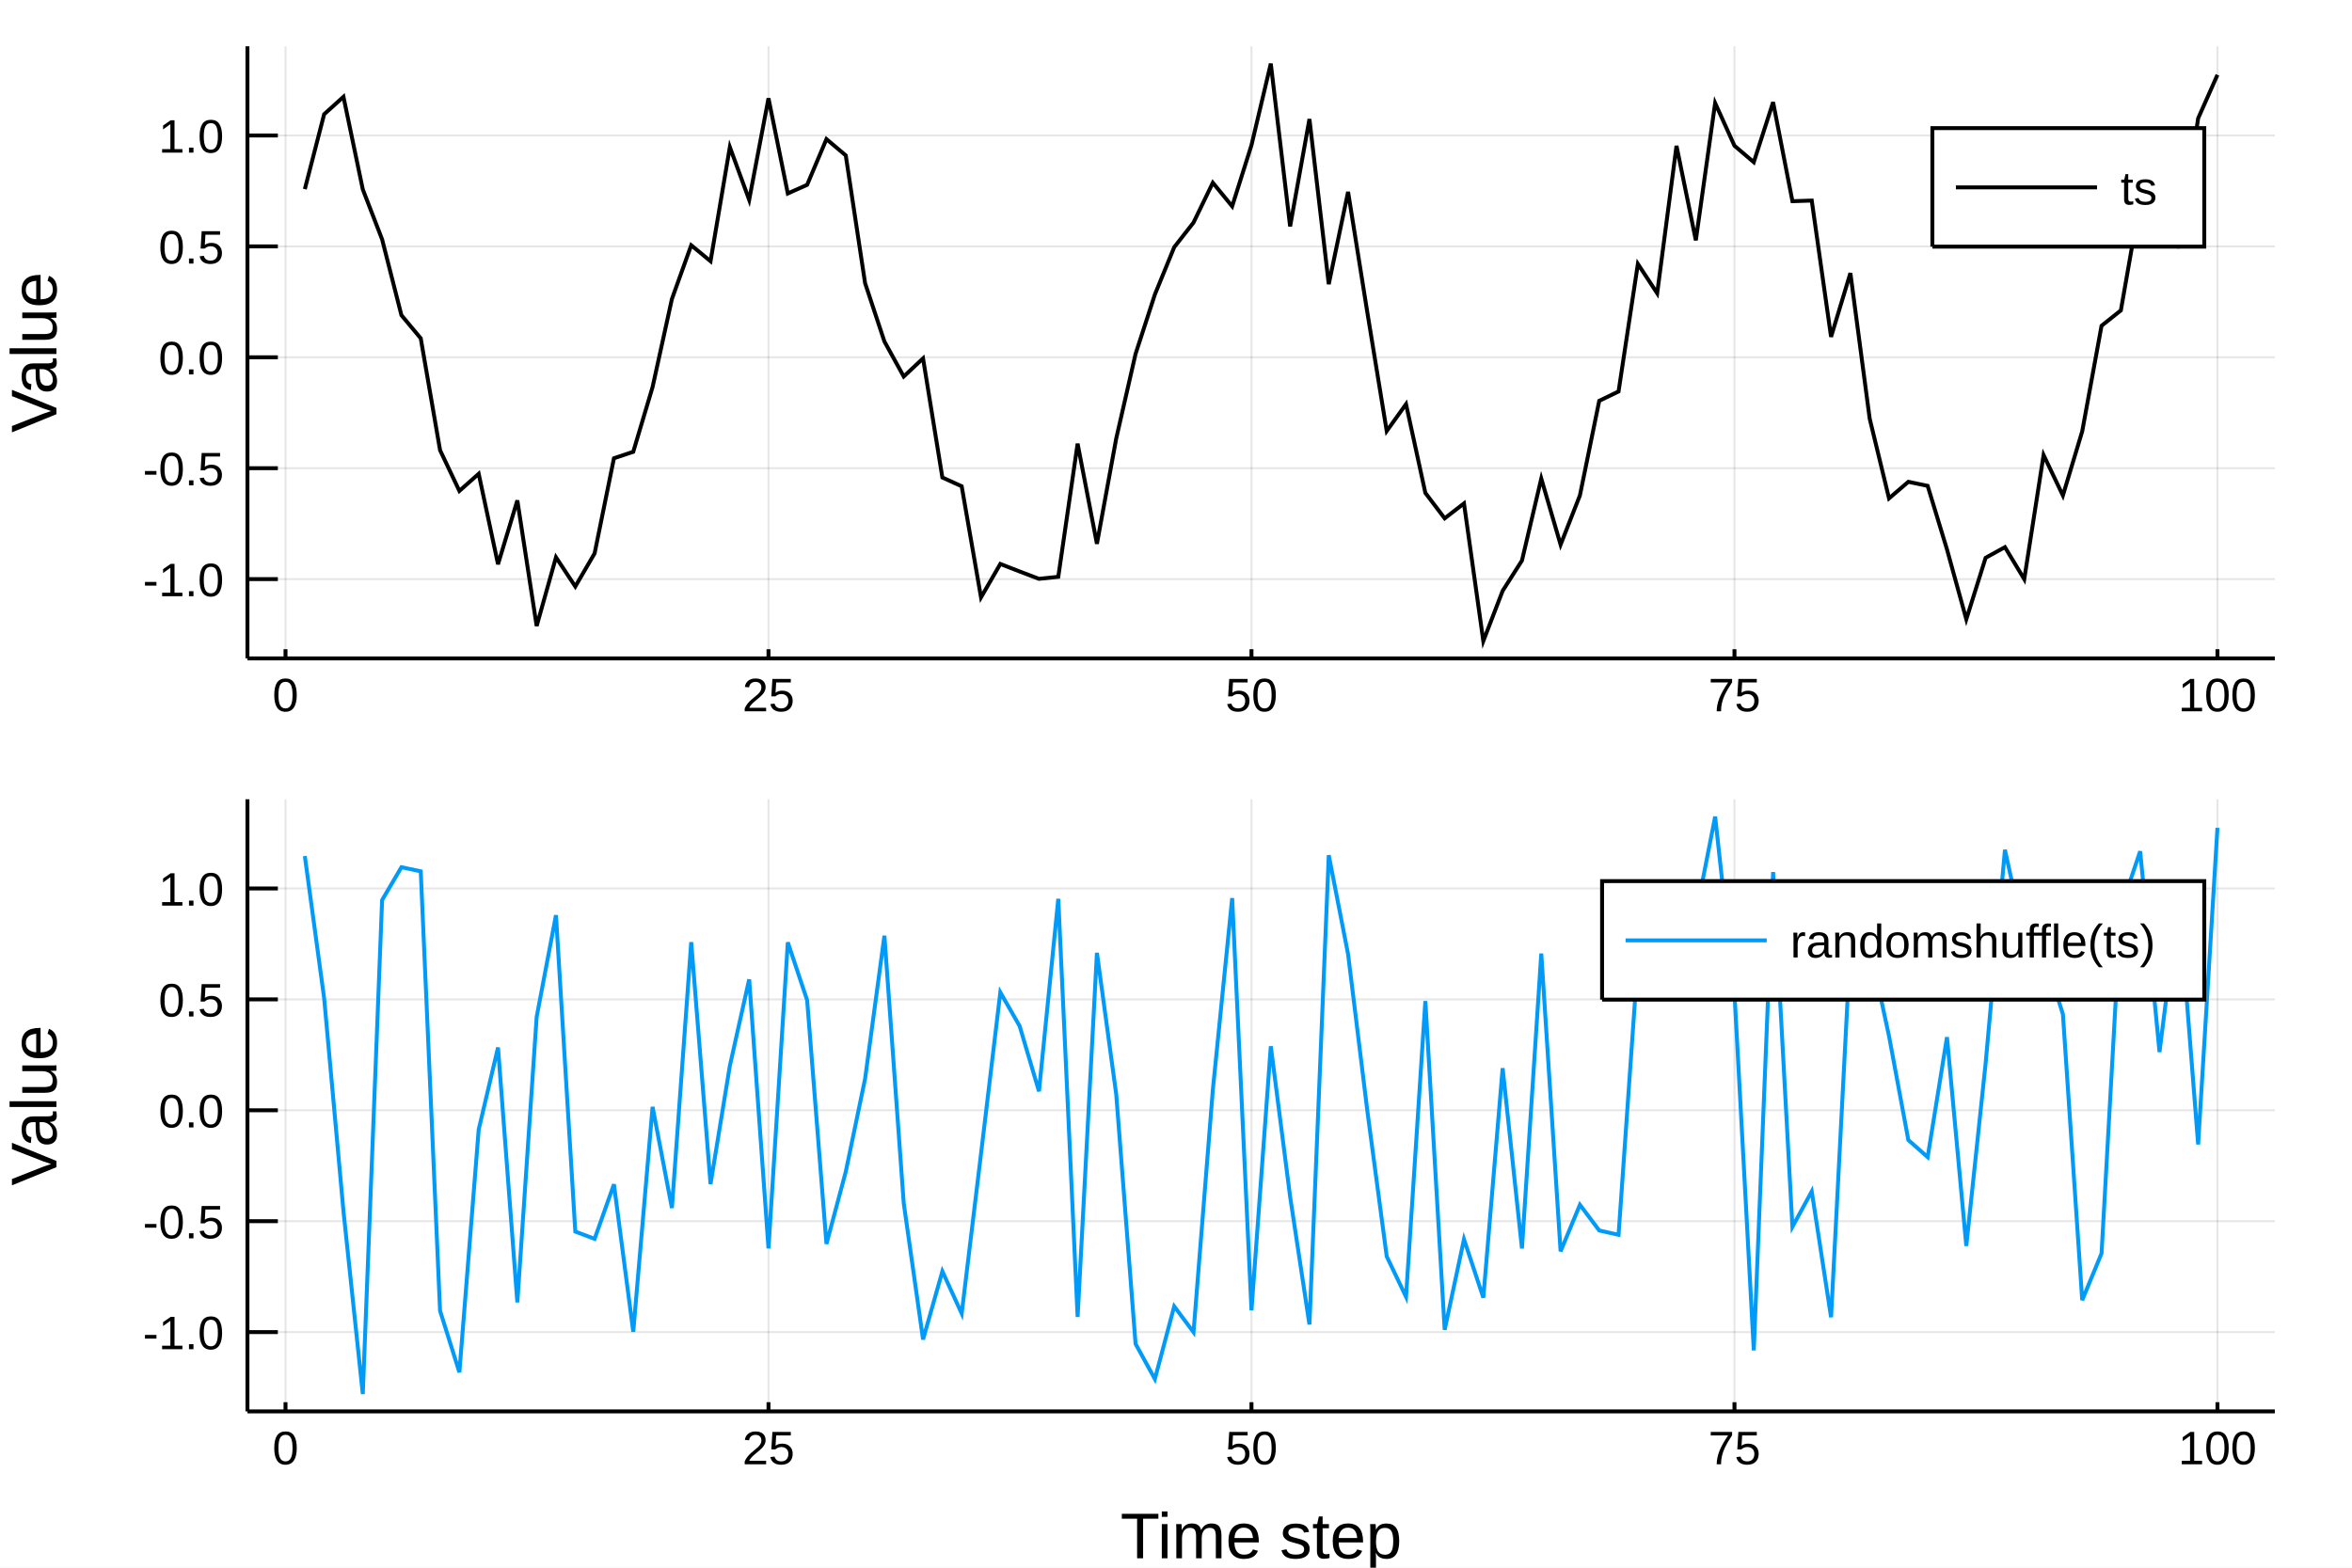
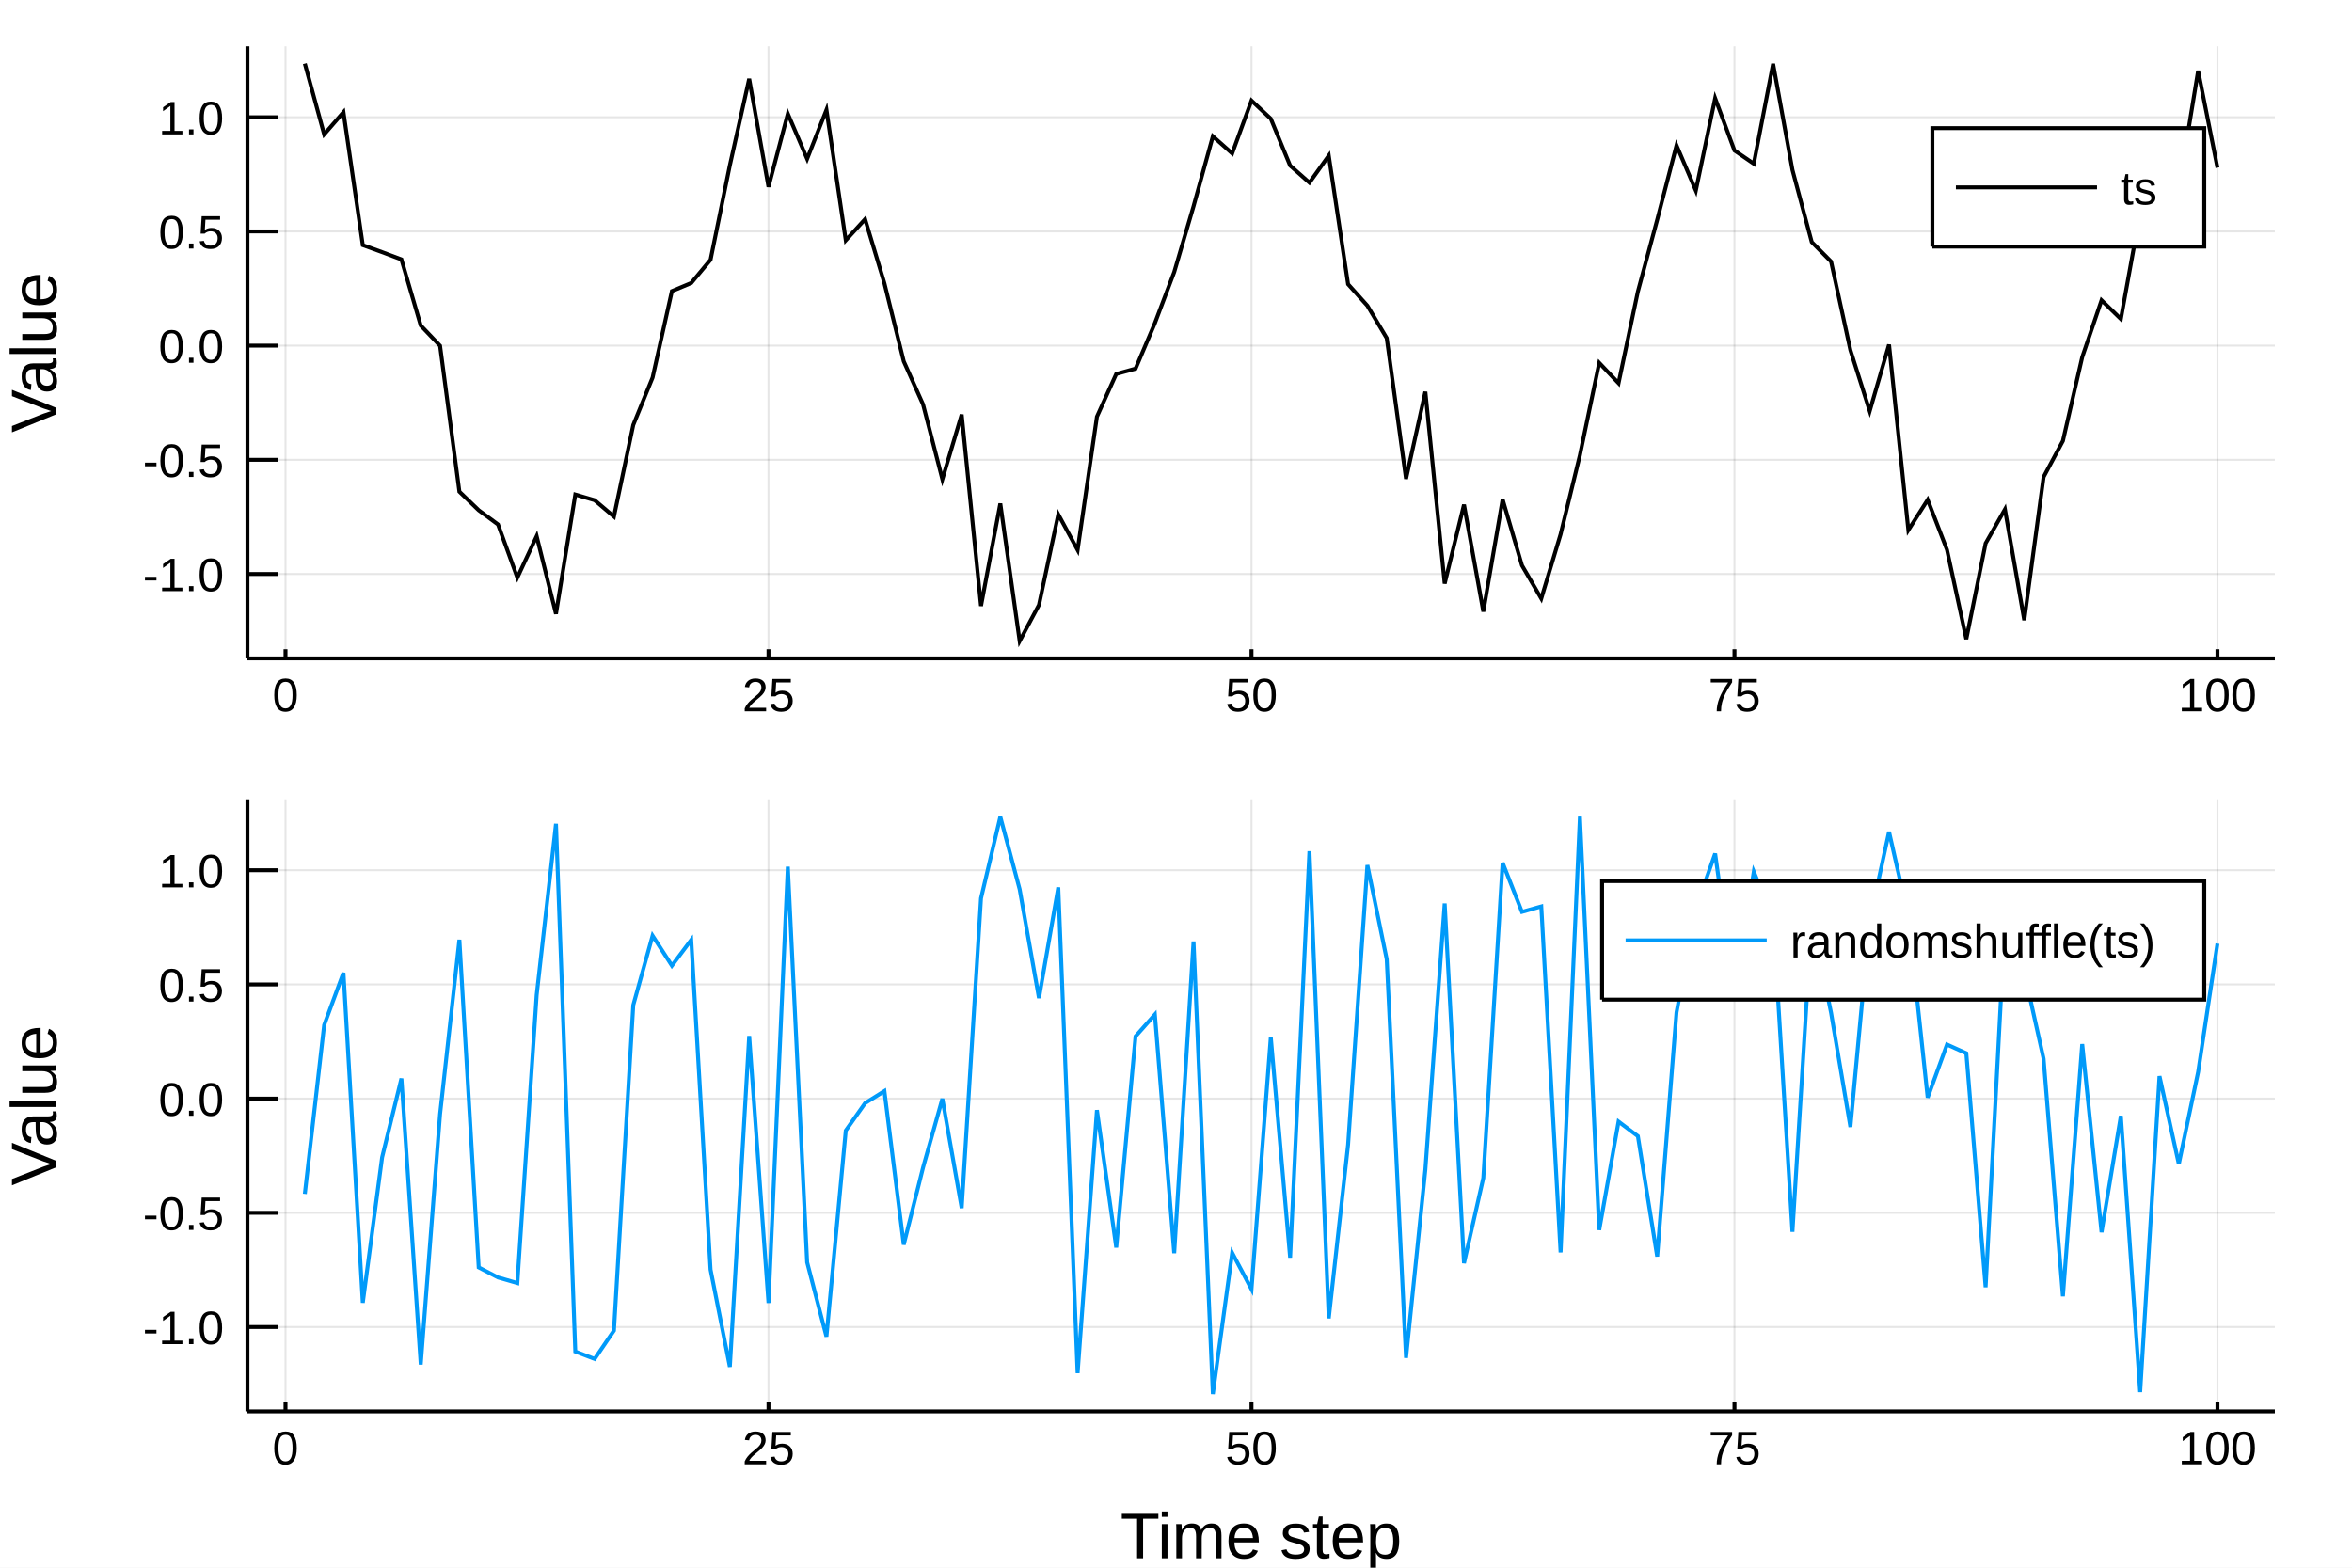
<svg xmlns="http://www.w3.org/2000/svg" width="600" height="400" viewBox="0 0 2400 1600">
  <defs>
-     <clipPath id="clip6700">
+     <clipPath id="clip6200">
      <rect x="0" y="0" width="2400" height="1600" />
    </clipPath>
  </defs>
-   <path clip-path="url(#clip6700)" d=" M0 1600 L2400 1600 L2400 0 L0 0  Z   " fill="#ffffff" fill-rule="evenodd" fill-opacity="1" />
+   <path clip-path="url(#clip6200)" d=" M0 1600 L2400 1600 L2400 0 L0 0  Z   " fill="#ffffff" fill-rule="evenodd" fill-opacity="1" />
  <defs>
-     <clipPath id="clip6701">
+     <clipPath id="clip6201">
      <rect x="480" y="0" width="1681" height="1600" />
    </clipPath>
  </defs>
-   <path clip-path="url(#clip6700)" d=" M252.496 671.979 L2321.26 671.979 L2321.26 47.244 L252.496 47.244  Z   " fill="#ffffff" fill-rule="evenodd" fill-opacity="1" />
+   <path clip-path="url(#clip6200)" d=" M252.496 671.979 L2321.26 671.979 L2321.26 47.244 L252.496 47.244  Z   " fill="#ffffff" fill-rule="evenodd" fill-opacity="1" />
  <defs>
-     <clipPath id="clip6702">
+     <clipPath id="clip6202">
      <rect x="252" y="47" width="2070" height="626" />
    </clipPath>
  </defs>
-   <polyline clip-path="url(#clip6702)" style="stroke:#000000; stroke-width:2; stroke-opacity:0.1; fill:none" points="   291.332,671.979 291.332,47.244    " />
-   <polyline clip-path="url(#clip6702)" style="stroke:#000000; stroke-width:2; stroke-opacity:0.1; fill:none" points="   784.177,671.979 784.177,47.244    " />
-   <polyline clip-path="url(#clip6702)" style="stroke:#000000; stroke-width:2; stroke-opacity:0.1; fill:none" points="   1277.02,671.979 1277.02,47.244    " />
-   <polyline clip-path="url(#clip6702)" style="stroke:#000000; stroke-width:2; stroke-opacity:0.1; fill:none" points="   1769.87,671.979 1769.87,47.244    " />
-   <polyline clip-path="url(#clip6702)" style="stroke:#000000; stroke-width:2; stroke-opacity:0.1; fill:none" points="   2262.71,671.979 2262.71,47.244    " />
-   <polyline clip-path="url(#clip6702)" style="stroke:#000000; stroke-width:2; stroke-opacity:0.1; fill:none" points="   252.496,591.042 2321.26,591.042    " />
-   <polyline clip-path="url(#clip6702)" style="stroke:#000000; stroke-width:2; stroke-opacity:0.1; fill:none" points="   252.496,477.85 2321.26,477.85    " />
-   <polyline clip-path="url(#clip6702)" style="stroke:#000000; stroke-width:2; stroke-opacity:0.1; fill:none" points="   252.496,364.659 2321.26,364.659    " />
-   <polyline clip-path="url(#clip6702)" style="stroke:#000000; stroke-width:2; stroke-opacity:0.1; fill:none" points="   252.496,251.467 2321.26,251.467    " />
-   <polyline clip-path="url(#clip6702)" style="stroke:#000000; stroke-width:2; stroke-opacity:0.1; fill:none" points="   252.496,138.276 2321.26,138.276    " />
-   <polyline clip-path="url(#clip6700)" style="stroke:#000000; stroke-width:4; stroke-opacity:1; fill:none" points="   252.496,671.979 2321.26,671.979    " />
-   <polyline clip-path="url(#clip6700)" style="stroke:#000000; stroke-width:4; stroke-opacity:1; fill:none" points="   252.496,671.979 252.496,47.244    " />
-   <polyline clip-path="url(#clip6700)" style="stroke:#000000; stroke-width:4; stroke-opacity:1; fill:none" points="   291.332,671.979 291.332,662.608    " />
-   <polyline clip-path="url(#clip6700)" style="stroke:#000000; stroke-width:4; stroke-opacity:1; fill:none" points="   784.177,671.979 784.177,662.608    " />
-   <polyline clip-path="url(#clip6700)" style="stroke:#000000; stroke-width:4; stroke-opacity:1; fill:none" points="   1277.02,671.979 1277.02,662.608    " />
-   <polyline clip-path="url(#clip6700)" style="stroke:#000000; stroke-width:4; stroke-opacity:1; fill:none" points="   1769.87,671.979 1769.87,662.608    " />
-   <polyline clip-path="url(#clip6700)" style="stroke:#000000; stroke-width:4; stroke-opacity:1; fill:none" points="   2262.71,671.979 2262.71,662.608    " />
-   <polyline clip-path="url(#clip6700)" style="stroke:#000000; stroke-width:4; stroke-opacity:1; fill:none" points="   252.496,591.042 283.528,591.042    " />
-   <polyline clip-path="url(#clip6700)" style="stroke:#000000; stroke-width:4; stroke-opacity:1; fill:none" points="   252.496,477.85 283.528,477.85    " />
-   <polyline clip-path="url(#clip6700)" style="stroke:#000000; stroke-width:4; stroke-opacity:1; fill:none" points="   252.496,364.659 283.528,364.659    " />
-   <polyline clip-path="url(#clip6700)" style="stroke:#000000; stroke-width:4; stroke-opacity:1; fill:none" points="   252.496,251.467 283.528,251.467    " />
-   <polyline clip-path="url(#clip6700)" style="stroke:#000000; stroke-width:4; stroke-opacity:1; fill:none" points="   252.496,138.276 283.528,138.276    " />
-   <g clip-path="url(#clip6700)">
+   <polyline clip-path="url(#clip6202)" style="stroke:#000000; stroke-width:2; stroke-opacity:0.1; fill:none" points="   291.332,671.979 291.332,47.244    " />
+   <polyline clip-path="url(#clip6202)" style="stroke:#000000; stroke-width:2; stroke-opacity:0.1; fill:none" points="   784.177,671.979 784.177,47.244    " />
+   <polyline clip-path="url(#clip6202)" style="stroke:#000000; stroke-width:2; stroke-opacity:0.1; fill:none" points="   1277.02,671.979 1277.02,47.244    " />
+   <polyline clip-path="url(#clip6202)" style="stroke:#000000; stroke-width:2; stroke-opacity:0.1; fill:none" points="   1769.87,671.979 1769.87,47.244    " />
+   <polyline clip-path="url(#clip6202)" style="stroke:#000000; stroke-width:2; stroke-opacity:0.1; fill:none" points="   2262.71,671.979 2262.71,47.244    " />
+   <polyline clip-path="url(#clip6202)" style="stroke:#000000; stroke-width:2; stroke-opacity:0.1; fill:none" points="   252.496,585.849 2321.26,585.849    " />
+   <polyline clip-path="url(#clip6202)" style="stroke:#000000; stroke-width:2; stroke-opacity:0.1; fill:none" points="   252.496,469.302 2321.26,469.302    " />
+   <polyline clip-path="url(#clip6202)" style="stroke:#000000; stroke-width:2; stroke-opacity:0.1; fill:none" points="   252.496,352.755 2321.26,352.755    " />
+   <polyline clip-path="url(#clip6202)" style="stroke:#000000; stroke-width:2; stroke-opacity:0.1; fill:none" points="   252.496,236.208 2321.26,236.208    " />
+   <polyline clip-path="url(#clip6202)" style="stroke:#000000; stroke-width:2; stroke-opacity:0.1; fill:none" points="   252.496,119.661 2321.26,119.661    " />
+   <polyline clip-path="url(#clip6200)" style="stroke:#000000; stroke-width:4; stroke-opacity:1; fill:none" points="   252.496,671.979 2321.26,671.979    " />
+   <polyline clip-path="url(#clip6200)" style="stroke:#000000; stroke-width:4; stroke-opacity:1; fill:none" points="   252.496,671.979 252.496,47.244    " />
+   <polyline clip-path="url(#clip6200)" style="stroke:#000000; stroke-width:4; stroke-opacity:1; fill:none" points="   291.332,671.979 291.332,662.608    " />
+   <polyline clip-path="url(#clip6200)" style="stroke:#000000; stroke-width:4; stroke-opacity:1; fill:none" points="   784.177,671.979 784.177,662.608    " />
+   <polyline clip-path="url(#clip6200)" style="stroke:#000000; stroke-width:4; stroke-opacity:1; fill:none" points="   1277.02,671.979 1277.02,662.608    " />
+   <polyline clip-path="url(#clip6200)" style="stroke:#000000; stroke-width:4; stroke-opacity:1; fill:none" points="   1769.87,671.979 1769.87,662.608    " />
+   <polyline clip-path="url(#clip6200)" style="stroke:#000000; stroke-width:4; stroke-opacity:1; fill:none" points="   2262.71,671.979 2262.71,662.608    " />
+   <polyline clip-path="url(#clip6200)" style="stroke:#000000; stroke-width:4; stroke-opacity:1; fill:none" points="   252.496,585.849 283.528,585.849    " />
+   <polyline clip-path="url(#clip6200)" style="stroke:#000000; stroke-width:4; stroke-opacity:1; fill:none" points="   252.496,469.302 283.528,469.302    " />
+   <polyline clip-path="url(#clip6200)" style="stroke:#000000; stroke-width:4; stroke-opacity:1; fill:none" points="   252.496,352.755 283.528,352.755    " />
+   <polyline clip-path="url(#clip6200)" style="stroke:#000000; stroke-width:4; stroke-opacity:1; fill:none" points="   252.496,236.208 283.528,236.208    " />
+   <polyline clip-path="url(#clip6200)" style="stroke:#000000; stroke-width:4; stroke-opacity:1; fill:none" points="   252.496,119.661 283.528,119.661    " />
+   <g clip-path="url(#clip6200)">
    <text style="fill:#000000; fill-opacity:1; font-family:Arial,Helvetica Neue,Helvetica,sans-serif; font-size:48px; text-anchor:middle;" transform="rotate(0, 291.332, 725.979)" x="291.332" y="725.979">0</text>
  </g>
-   <g clip-path="url(#clip6700)">
+   <g clip-path="url(#clip6200)">
    <text style="fill:#000000; fill-opacity:1; font-family:Arial,Helvetica Neue,Helvetica,sans-serif; font-size:48px; text-anchor:middle;" transform="rotate(0, 784.177, 725.979)" x="784.177" y="725.979">25</text>
  </g>
-   <g clip-path="url(#clip6700)">
+   <g clip-path="url(#clip6200)">
    <text style="fill:#000000; fill-opacity:1; font-family:Arial,Helvetica Neue,Helvetica,sans-serif; font-size:48px; text-anchor:middle;" transform="rotate(0, 1277.02, 725.979)" x="1277.02" y="725.979">50</text>
  </g>
-   <g clip-path="url(#clip6700)">
+   <g clip-path="url(#clip6200)">
    <text style="fill:#000000; fill-opacity:1; font-family:Arial,Helvetica Neue,Helvetica,sans-serif; font-size:48px; text-anchor:middle;" transform="rotate(0, 1769.87, 725.979)" x="1769.87" y="725.979">75</text>
  </g>
-   <g clip-path="url(#clip6700)">
+   <g clip-path="url(#clip6200)">
    <text style="fill:#000000; fill-opacity:1; font-family:Arial,Helvetica Neue,Helvetica,sans-serif; font-size:48px; text-anchor:middle;" transform="rotate(0, 2262.71, 725.979)" x="2262.71" y="725.979">100</text>
  </g>
-   <g clip-path="url(#clip6700)">
-     <text style="fill:#000000; fill-opacity:1; font-family:Arial,Helvetica Neue,Helvetica,sans-serif; font-size:48px; text-anchor:end;" transform="rotate(0, 228.496, 608.542)" x="228.496" y="608.542">-1.0</text>
+   <g clip-path="url(#clip6200)">
+     <text style="fill:#000000; fill-opacity:1; font-family:Arial,Helvetica Neue,Helvetica,sans-serif; font-size:48px; text-anchor:end;" transform="rotate(0, 228.496, 603.349)" x="228.496" y="603.349">-1.0</text>
  </g>
-   <g clip-path="url(#clip6700)">
-     <text style="fill:#000000; fill-opacity:1; font-family:Arial,Helvetica Neue,Helvetica,sans-serif; font-size:48px; text-anchor:end;" transform="rotate(0, 228.496, 495.35)" x="228.496" y="495.35">-0.5</text>
+   <g clip-path="url(#clip6200)">
+     <text style="fill:#000000; fill-opacity:1; font-family:Arial,Helvetica Neue,Helvetica,sans-serif; font-size:48px; text-anchor:end;" transform="rotate(0, 228.496, 486.802)" x="228.496" y="486.802">-0.5</text>
  </g>
-   <g clip-path="url(#clip6700)">
-     <text style="fill:#000000; fill-opacity:1; font-family:Arial,Helvetica Neue,Helvetica,sans-serif; font-size:48px; text-anchor:end;" transform="rotate(0, 228.496, 382.159)" x="228.496" y="382.159">0.0</text>
+   <g clip-path="url(#clip6200)">
+     <text style="fill:#000000; fill-opacity:1; font-family:Arial,Helvetica Neue,Helvetica,sans-serif; font-size:48px; text-anchor:end;" transform="rotate(0, 228.496, 370.255)" x="228.496" y="370.255">0.0</text>
  </g>
-   <g clip-path="url(#clip6700)">
-     <text style="fill:#000000; fill-opacity:1; font-family:Arial,Helvetica Neue,Helvetica,sans-serif; font-size:48px; text-anchor:end;" transform="rotate(0, 228.496, 268.967)" x="228.496" y="268.967">0.5</text>
+   <g clip-path="url(#clip6200)">
+     <text style="fill:#000000; fill-opacity:1; font-family:Arial,Helvetica Neue,Helvetica,sans-serif; font-size:48px; text-anchor:end;" transform="rotate(0, 228.496, 253.708)" x="228.496" y="253.708">0.5</text>
  </g>
-   <g clip-path="url(#clip6700)">
-     <text style="fill:#000000; fill-opacity:1; font-family:Arial,Helvetica Neue,Helvetica,sans-serif; font-size:48px; text-anchor:end;" transform="rotate(0, 228.496, 155.776)" x="228.496" y="155.776">1.0</text>
+   <g clip-path="url(#clip6200)">
+     <text style="fill:#000000; fill-opacity:1; font-family:Arial,Helvetica Neue,Helvetica,sans-serif; font-size:48px; text-anchor:end;" transform="rotate(0, 228.496, 137.161)" x="228.496" y="137.161">1.0</text>
  </g>
-   <g clip-path="url(#clip6700)">
+   <g clip-path="url(#clip6200)">
    <text style="fill:#000000; fill-opacity:1; font-family:Arial,Helvetica Neue,Helvetica,sans-serif; font-size:66px; text-anchor:middle;" transform="rotate(-90, 57.6, 359.611)" x="57.6" y="359.611">Value</text>
  </g>
-   <polyline clip-path="url(#clip6702)" style="stroke:#000000; stroke-width:4; stroke-opacity:1; fill:none" points="   311.046,193.044 330.76,116.57 350.474,98.808 370.187,193.257 389.901,244.285 409.615,321.715 429.329,345.301 449.043,459.481 468.756,501.042 488.47,483.583    508.184,575.867 527.898,510.725 547.611,638.926 567.325,568.768 587.039,598.587 606.753,564.767 626.467,467.71 646.18,461.107 665.894,395.048 685.608,305.195    705.322,250.312 725.035,266.574 744.749,150.111 764.463,203.967 784.177,100.332 803.891,197.444 823.604,188.652 843.318,141.987 863.032,158.626 882.746,289.008    902.459,348.523 922.173,384.269 941.887,365.781 961.601,487.338 981.315,496.294 1001.03,609.689 1020.74,575.566 1040.46,583.272 1060.17,590.762 1079.88,588.695    1099.6,452.802 1119.31,555.032 1139.02,447.461 1158.74,361.2 1178.45,300.552 1198.17,252.311 1217.88,227.134 1237.59,186.499 1257.31,210.547 1277.02,148.119    1296.73,64.925 1316.45,231.073 1336.16,121.499 1355.88,290.043 1375.59,195.812 1395.3,319.232 1415.02,439.942 1434.73,412.466 1454.45,503.088 1474.16,529.025    1493.87,513.808 1513.59,654.297 1533.3,603.042 1553.01,572.103 1572.73,488.456 1592.44,555.927 1612.16,505.621 1631.87,409.089 1651.58,399.547 1671.3,269.362    1691.01,299.317 1710.72,148.855 1730.44,245.274 1750.15,105.2 1769.87,148.749 1789.58,165.527 1809.29,104.288 1829.01,205.351 1848.72,204.7 1868.43,343.792    1888.15,278.716 1907.86,427.343 1927.58,508.646 1947.29,491.751 1967,495.869 1986.72,560.724 2006.43,632.077 2026.14,569.3 2045.86,558.443 2065.57,591.122    2085.29,464.418 2105,505.704 2124.71,440.237 2144.43,332.489 2164.14,316.81 2183.85,204.289 2203.57,165.409 2223.28,253.192 2243,120.773 2262.71,76.382       " />
-   <path clip-path="url(#clip6700)" d=" M1971.81 251.724 L2249.26 251.724 L2249.26 130.764 L1971.81 130.764  Z   " fill="#ffffff" fill-rule="evenodd" fill-opacity="1" />
-   <polyline clip-path="url(#clip6700)" style="stroke:#000000; stroke-width:4; stroke-opacity:1; fill:none" points="   1971.81,251.724 2249.26,251.724 2249.26,130.764 1971.81,130.764 1971.81,251.724    " />
-   <polyline clip-path="url(#clip6700)" style="stroke:#000000; stroke-width:4; stroke-opacity:1; fill:none" points="   1995.81,191.244 2139.81,191.244    " />
-   <g clip-path="url(#clip6700)">
+   <polyline clip-path="url(#clip6202)" style="stroke:#000000; stroke-width:4; stroke-opacity:1; fill:none" points="   311.046,64.925 330.76,137.152 350.474,114.461 370.187,250.18 389.901,257.345 409.615,264.762 429.329,332.211 449.043,352.888 468.756,501.791 488.47,520.735    508.184,535.293 527.898,589.5 547.611,547.258 567.325,626.53 587.039,504.732 606.753,510.515 626.467,527.228 646.18,433.742 665.894,385.361 685.608,297.105    705.322,288.851 725.035,265.165 744.749,168.703 764.463,80.443 784.177,190.754 803.891,116.058 823.604,162.168 843.318,112.091 863.032,245.272 882.746,223.696    902.459,289.158 922.173,368.761 941.887,412.743 961.601,489.144 981.315,423.082 1001.03,618.453 1020.74,513.897 1040.46,654.297 1060.17,617.385 1079.88,525.015    1099.6,561.349 1119.31,425.273 1139.02,381.692 1158.74,376.225 1178.45,329.826 1198.17,277.703 1217.88,210.563 1237.59,139.111 1257.31,156.594 1277.02,102.646    1296.73,121.153 1316.45,169.014 1336.16,186.447 1355.88,158.84 1375.59,290.047 1395.3,312.017 1415.02,345.069 1434.73,488.725 1454.45,399.834 1474.16,595.645    1493.87,515.063 1513.59,624.21 1533.3,509.711 1553.01,577.041 1572.73,610.91 1592.44,545.291 1612.16,464.516 1631.87,370.325 1651.58,391.067 1671.3,297.541    1691.01,224.312 1710.72,148.351 1730.44,194.54 1750.15,100.248 1769.87,153.589 1789.58,167.091 1809.29,65.115 1829.01,173.428 1848.72,247.079 1868.43,266.937    1888.15,357.394 1907.86,419.523 1927.58,351.726 1947.29,541.009 1967,510.147 1986.72,561.154 2006.43,652.287 2026.14,554.551 2045.86,519.838 2065.57,632.972    2085.29,486.873 2105,449.998 2124.71,364.492 2144.43,306.465 2164.14,325.575 2183.85,217.067 2203.57,190.594 2223.28,192.355 2243,72.239 2262.71,171.151       " />
+   <path clip-path="url(#clip6200)" d=" M1971.81 251.724 L2249.26 251.724 L2249.26 130.764 L1971.81 130.764  Z   " fill="#ffffff" fill-rule="evenodd" fill-opacity="1" />
+   <polyline clip-path="url(#clip6200)" style="stroke:#000000; stroke-width:4; stroke-opacity:1; fill:none" points="   1971.81,251.724 2249.26,251.724 2249.26,130.764 1971.81,130.764 1971.81,251.724    " />
+   <polyline clip-path="url(#clip6200)" style="stroke:#000000; stroke-width:4; stroke-opacity:1; fill:none" points="   1995.81,191.244 2139.81,191.244    " />
+   <g clip-path="url(#clip6200)">
    <text style="fill:#000000; fill-opacity:1; font-family:Arial,Helvetica Neue,Helvetica,sans-serif; font-size:48px; text-anchor:start;" transform="rotate(0, 2163.81, 208.744)" x="2163.81" y="208.744">ts</text>
  </g>
-   <path clip-path="url(#clip6700)" d=" M252.496 1440.48 L2321.26 1440.48 L2321.26 815.748 L252.496 815.748  Z   " fill="#ffffff" fill-rule="evenodd" fill-opacity="1" />
+   <path clip-path="url(#clip6200)" d=" M252.496 1440.48 L2321.26 1440.48 L2321.26 815.748 L252.496 815.748  Z   " fill="#ffffff" fill-rule="evenodd" fill-opacity="1" />
  <defs>
-     <clipPath id="clip6703">
+     <clipPath id="clip6203">
      <rect x="252" y="815" width="2070" height="626" />
    </clipPath>
  </defs>
-   <polyline clip-path="url(#clip6703)" style="stroke:#000000; stroke-width:2; stroke-opacity:0.1; fill:none" points="   291.332,1440.48 291.332,815.748    " />
-   <polyline clip-path="url(#clip6703)" style="stroke:#000000; stroke-width:2; stroke-opacity:0.1; fill:none" points="   784.177,1440.48 784.177,815.748    " />
-   <polyline clip-path="url(#clip6703)" style="stroke:#000000; stroke-width:2; stroke-opacity:0.1; fill:none" points="   1277.02,1440.48 1277.02,815.748    " />
-   <polyline clip-path="url(#clip6703)" style="stroke:#000000; stroke-width:2; stroke-opacity:0.1; fill:none" points="   1769.87,1440.48 1769.87,815.748    " />
-   <polyline clip-path="url(#clip6703)" style="stroke:#000000; stroke-width:2; stroke-opacity:0.1; fill:none" points="   2262.71,1440.48 2262.71,815.748    " />
-   <polyline clip-path="url(#clip6703)" style="stroke:#000000; stroke-width:2; stroke-opacity:0.1; fill:none" points="   252.496,1359.55 2321.26,1359.55    " />
-   <polyline clip-path="url(#clip6703)" style="stroke:#000000; stroke-width:2; stroke-opacity:0.1; fill:none" points="   252.496,1246.35 2321.26,1246.35    " />
-   <polyline clip-path="url(#clip6703)" style="stroke:#000000; stroke-width:2; stroke-opacity:0.1; fill:none" points="   252.496,1133.16 2321.26,1133.16    " />
-   <polyline clip-path="url(#clip6703)" style="stroke:#000000; stroke-width:2; stroke-opacity:0.1; fill:none" points="   252.496,1019.97 2321.26,1019.97    " />
-   <polyline clip-path="url(#clip6703)" style="stroke:#000000; stroke-width:2; stroke-opacity:0.1; fill:none" points="   252.496,906.78 2321.26,906.78    " />
-   <polyline clip-path="url(#clip6700)" style="stroke:#000000; stroke-width:4; stroke-opacity:1; fill:none" points="   252.496,1440.48 2321.26,1440.48    " />
-   <polyline clip-path="url(#clip6700)" style="stroke:#000000; stroke-width:4; stroke-opacity:1; fill:none" points="   252.496,1440.48 252.496,815.748    " />
-   <polyline clip-path="url(#clip6700)" style="stroke:#000000; stroke-width:4; stroke-opacity:1; fill:none" points="   291.332,1440.48 291.332,1431.11    " />
-   <polyline clip-path="url(#clip6700)" style="stroke:#000000; stroke-width:4; stroke-opacity:1; fill:none" points="   784.177,1440.48 784.177,1431.11    " />
-   <polyline clip-path="url(#clip6700)" style="stroke:#000000; stroke-width:4; stroke-opacity:1; fill:none" points="   1277.02,1440.48 1277.02,1431.11    " />
-   <polyline clip-path="url(#clip6700)" style="stroke:#000000; stroke-width:4; stroke-opacity:1; fill:none" points="   1769.87,1440.48 1769.87,1431.11    " />
-   <polyline clip-path="url(#clip6700)" style="stroke:#000000; stroke-width:4; stroke-opacity:1; fill:none" points="   2262.71,1440.48 2262.71,1431.11    " />
-   <polyline clip-path="url(#clip6700)" style="stroke:#000000; stroke-width:4; stroke-opacity:1; fill:none" points="   252.496,1359.55 283.528,1359.55    " />
-   <polyline clip-path="url(#clip6700)" style="stroke:#000000; stroke-width:4; stroke-opacity:1; fill:none" points="   252.496,1246.35 283.528,1246.35    " />
-   <polyline clip-path="url(#clip6700)" style="stroke:#000000; stroke-width:4; stroke-opacity:1; fill:none" points="   252.496,1133.16 283.528,1133.16    " />
-   <polyline clip-path="url(#clip6700)" style="stroke:#000000; stroke-width:4; stroke-opacity:1; fill:none" points="   252.496,1019.97 283.528,1019.97    " />
-   <polyline clip-path="url(#clip6700)" style="stroke:#000000; stroke-width:4; stroke-opacity:1; fill:none" points="   252.496,906.78 283.528,906.78    " />
-   <g clip-path="url(#clip6700)">
+   <polyline clip-path="url(#clip6203)" style="stroke:#000000; stroke-width:2; stroke-opacity:0.1; fill:none" points="   291.332,1440.48 291.332,815.748    " />
+   <polyline clip-path="url(#clip6203)" style="stroke:#000000; stroke-width:2; stroke-opacity:0.1; fill:none" points="   784.177,1440.48 784.177,815.748    " />
+   <polyline clip-path="url(#clip6203)" style="stroke:#000000; stroke-width:2; stroke-opacity:0.1; fill:none" points="   1277.02,1440.48 1277.02,815.748    " />
+   <polyline clip-path="url(#clip6203)" style="stroke:#000000; stroke-width:2; stroke-opacity:0.1; fill:none" points="   1769.87,1440.48 1769.87,815.748    " />
+   <polyline clip-path="url(#clip6203)" style="stroke:#000000; stroke-width:2; stroke-opacity:0.1; fill:none" points="   2262.71,1440.48 2262.71,815.748    " />
+   <polyline clip-path="url(#clip6203)" style="stroke:#000000; stroke-width:2; stroke-opacity:0.1; fill:none" points="   252.496,1354.35 2321.26,1354.35    " />
+   <polyline clip-path="url(#clip6203)" style="stroke:#000000; stroke-width:2; stroke-opacity:0.1; fill:none" points="   252.496,1237.81 2321.26,1237.81    " />
+   <polyline clip-path="url(#clip6203)" style="stroke:#000000; stroke-width:2; stroke-opacity:0.1; fill:none" points="   252.496,1121.26 2321.26,1121.26    " />
+   <polyline clip-path="url(#clip6203)" style="stroke:#000000; stroke-width:2; stroke-opacity:0.1; fill:none" points="   252.496,1004.71 2321.26,1004.71    " />
+   <polyline clip-path="url(#clip6203)" style="stroke:#000000; stroke-width:2; stroke-opacity:0.1; fill:none" points="   252.496,888.165 2321.26,888.165    " />
+   <polyline clip-path="url(#clip6200)" style="stroke:#000000; stroke-width:4; stroke-opacity:1; fill:none" points="   252.496,1440.48 2321.26,1440.48    " />
+   <polyline clip-path="url(#clip6200)" style="stroke:#000000; stroke-width:4; stroke-opacity:1; fill:none" points="   252.496,1440.48 252.496,815.748    " />
+   <polyline clip-path="url(#clip6200)" style="stroke:#000000; stroke-width:4; stroke-opacity:1; fill:none" points="   291.332,1440.48 291.332,1431.11    " />
+   <polyline clip-path="url(#clip6200)" style="stroke:#000000; stroke-width:4; stroke-opacity:1; fill:none" points="   784.177,1440.48 784.177,1431.11    " />
+   <polyline clip-path="url(#clip6200)" style="stroke:#000000; stroke-width:4; stroke-opacity:1; fill:none" points="   1277.02,1440.48 1277.02,1431.11    " />
+   <polyline clip-path="url(#clip6200)" style="stroke:#000000; stroke-width:4; stroke-opacity:1; fill:none" points="   1769.87,1440.48 1769.87,1431.11    " />
+   <polyline clip-path="url(#clip6200)" style="stroke:#000000; stroke-width:4; stroke-opacity:1; fill:none" points="   2262.71,1440.48 2262.71,1431.11    " />
+   <polyline clip-path="url(#clip6200)" style="stroke:#000000; stroke-width:4; stroke-opacity:1; fill:none" points="   252.496,1354.35 283.528,1354.35    " />
+   <polyline clip-path="url(#clip6200)" style="stroke:#000000; stroke-width:4; stroke-opacity:1; fill:none" points="   252.496,1237.81 283.528,1237.81    " />
+   <polyline clip-path="url(#clip6200)" style="stroke:#000000; stroke-width:4; stroke-opacity:1; fill:none" points="   252.496,1121.26 283.528,1121.26    " />
+   <polyline clip-path="url(#clip6200)" style="stroke:#000000; stroke-width:4; stroke-opacity:1; fill:none" points="   252.496,1004.71 283.528,1004.71    " />
+   <polyline clip-path="url(#clip6200)" style="stroke:#000000; stroke-width:4; stroke-opacity:1; fill:none" points="   252.496,888.165 283.528,888.165    " />
+   <g clip-path="url(#clip6200)">
    <text style="fill:#000000; fill-opacity:1; font-family:Arial,Helvetica Neue,Helvetica,sans-serif; font-size:48px; text-anchor:middle;" transform="rotate(0, 291.332, 1494.48)" x="291.332" y="1494.48">0</text>
  </g>
-   <g clip-path="url(#clip6700)">
+   <g clip-path="url(#clip6200)">
    <text style="fill:#000000; fill-opacity:1; font-family:Arial,Helvetica Neue,Helvetica,sans-serif; font-size:48px; text-anchor:middle;" transform="rotate(0, 784.177, 1494.48)" x="784.177" y="1494.48">25</text>
  </g>
-   <g clip-path="url(#clip6700)">
+   <g clip-path="url(#clip6200)">
    <text style="fill:#000000; fill-opacity:1; font-family:Arial,Helvetica Neue,Helvetica,sans-serif; font-size:48px; text-anchor:middle;" transform="rotate(0, 1277.02, 1494.48)" x="1277.02" y="1494.48">50</text>
  </g>
-   <g clip-path="url(#clip6700)">
+   <g clip-path="url(#clip6200)">
    <text style="fill:#000000; fill-opacity:1; font-family:Arial,Helvetica Neue,Helvetica,sans-serif; font-size:48px; text-anchor:middle;" transform="rotate(0, 1769.87, 1494.48)" x="1769.87" y="1494.48">75</text>
  </g>
-   <g clip-path="url(#clip6700)">
+   <g clip-path="url(#clip6200)">
    <text style="fill:#000000; fill-opacity:1; font-family:Arial,Helvetica Neue,Helvetica,sans-serif; font-size:48px; text-anchor:middle;" transform="rotate(0, 2262.71, 1494.48)" x="2262.71" y="1494.48">100</text>
  </g>
-   <g clip-path="url(#clip6700)">
-     <text style="fill:#000000; fill-opacity:1; font-family:Arial,Helvetica Neue,Helvetica,sans-serif; font-size:48px; text-anchor:end;" transform="rotate(0, 228.496, 1377.05)" x="228.496" y="1377.05">-1.0</text>
+   <g clip-path="url(#clip6200)">
+     <text style="fill:#000000; fill-opacity:1; font-family:Arial,Helvetica Neue,Helvetica,sans-serif; font-size:48px; text-anchor:end;" transform="rotate(0, 228.496, 1371.85)" x="228.496" y="1371.85">-1.0</text>
  </g>
-   <g clip-path="url(#clip6700)">
-     <text style="fill:#000000; fill-opacity:1; font-family:Arial,Helvetica Neue,Helvetica,sans-serif; font-size:48px; text-anchor:end;" transform="rotate(0, 228.496, 1263.85)" x="228.496" y="1263.85">-0.5</text>
+   <g clip-path="url(#clip6200)">
+     <text style="fill:#000000; fill-opacity:1; font-family:Arial,Helvetica Neue,Helvetica,sans-serif; font-size:48px; text-anchor:end;" transform="rotate(0, 228.496, 1255.31)" x="228.496" y="1255.31">-0.5</text>
  </g>
-   <g clip-path="url(#clip6700)">
-     <text style="fill:#000000; fill-opacity:1; font-family:Arial,Helvetica Neue,Helvetica,sans-serif; font-size:48px; text-anchor:end;" transform="rotate(0, 228.496, 1150.66)" x="228.496" y="1150.66">0.0</text>
+   <g clip-path="url(#clip6200)">
+     <text style="fill:#000000; fill-opacity:1; font-family:Arial,Helvetica Neue,Helvetica,sans-serif; font-size:48px; text-anchor:end;" transform="rotate(0, 228.496, 1138.76)" x="228.496" y="1138.76">0.0</text>
  </g>
-   <g clip-path="url(#clip6700)">
-     <text style="fill:#000000; fill-opacity:1; font-family:Arial,Helvetica Neue,Helvetica,sans-serif; font-size:48px; text-anchor:end;" transform="rotate(0, 228.496, 1037.47)" x="228.496" y="1037.47">0.5</text>
+   <g clip-path="url(#clip6200)">
+     <text style="fill:#000000; fill-opacity:1; font-family:Arial,Helvetica Neue,Helvetica,sans-serif; font-size:48px; text-anchor:end;" transform="rotate(0, 228.496, 1022.21)" x="228.496" y="1022.21">0.5</text>
  </g>
-   <g clip-path="url(#clip6700)">
-     <text style="fill:#000000; fill-opacity:1; font-family:Arial,Helvetica Neue,Helvetica,sans-serif; font-size:48px; text-anchor:end;" transform="rotate(0, 228.496, 924.28)" x="228.496" y="924.28">1.0</text>
+   <g clip-path="url(#clip6200)">
+     <text style="fill:#000000; fill-opacity:1; font-family:Arial,Helvetica Neue,Helvetica,sans-serif; font-size:48px; text-anchor:end;" transform="rotate(0, 228.496, 905.665)" x="228.496" y="905.665">1.0</text>
  </g>
-   <g clip-path="url(#clip6700)">
+   <g clip-path="url(#clip6200)">
    <text style="fill:#000000; fill-opacity:1; font-family:Arial,Helvetica Neue,Helvetica,sans-serif; font-size:66px; text-anchor:middle;" transform="rotate(0, 1286.88, 1590.4)" x="1286.88" y="1590.4">Time step</text>
  </g>
-   <g clip-path="url(#clip6700)">
+   <g clip-path="url(#clip6200)">
    <text style="fill:#000000; fill-opacity:1; font-family:Arial,Helvetica Neue,Helvetica,sans-serif; font-size:66px; text-anchor:middle;" transform="rotate(-90, 57.6, 1128.12)" x="57.6" y="1128.12">Value</text>
  </g>
-   <polyline clip-path="url(#clip6703)" style="stroke:#009af9; stroke-width:4; stroke-opacity:1; fill:none" points="   311.046,873.704 330.76,1018.82 350.474,1236.21 370.187,1422.8 389.901,918.615 409.615,885.074 429.329,889.277 449.043,1337.8 468.756,1400.58 488.47,1152.77    508.184,1069.06 527.898,1329.23 547.611,1037.87 567.325,934.031 587.039,1256.96 606.753,1264.37 626.467,1208.74 646.18,1359.27 665.894,1129.7 685.608,1232.92    705.322,961.548 725.035,1208.45 744.749,1087.74 764.463,999.577 784.177,1274.12 803.891,961.761 823.604,1020.82 843.318,1269.55 863.032,1195.85 882.746,1100.99    902.459,955.003 922.173,1227.99 941.887,1367.09 961.601,1297.53 981.315,1340.61 1001.03,1177.59 1020.74,1012.79 1040.46,1047.22 1060.17,1113.81 1079.88,917.359    1099.6,1344.07 1119.31,972.471 1139.02,1117.03 1158.74,1371.55 1178.45,1407.43 1198.17,1333.27 1217.88,1359.63 1237.59,1112.3 1257.31,916.623 1277.02,1337.27    1296.73,1067.82 1316.45,1221.31 1336.16,1351.78 1355.88,872.791 1375.59,973.855 1395.3,1134.28 1415.02,1282.31 1434.73,1323.54 1454.45,1021.7 1474.16,1357.2    1493.87,1264.8 1513.59,1324.43 1533.3,1090.22 1553.01,1274.21 1572.73,973.204 1592.44,1277.15 1612.16,1229.61 1631.87,1255.84 1651.58,1260.25 1671.3,979.051    1691.01,910.491 1710.72,995.638 1730.44,933.913 1750.15,833.429 1769.87,1013.78 1789.58,1378.19 1809.29,890.003 1829.01,1252.09 1848.72,1215.96 1868.43,1344.37    1888.15,964.316 1907.86,965.948 1927.58,1057.51 1947.29,1163.55 1967,1180.97 1986.72,1058.55 2006.43,1271.59 2026.14,1085.31 2045.86,867.312 2065.57,957.156    2085.29,972.793 2105,1035.08 2124.71,1326.95 2144.43,1279.23 2164.14,927.13 2183.85,868.836 2203.57,1073.7 2223.28,917.253 2243,1168.05 2262.71,844.886       " />
-   <path clip-path="url(#clip6700)" d=" M1634.78 1020.23 L2249.26 1020.23 L2249.26 899.268 L1634.78 899.268  Z   " fill="#ffffff" fill-rule="evenodd" fill-opacity="1" />
-   <polyline clip-path="url(#clip6700)" style="stroke:#000000; stroke-width:4; stroke-opacity:1; fill:none" points="   1634.78,1020.23 2249.26,1020.23 2249.26,899.268 1634.78,899.268 1634.78,1020.23    " />
-   <polyline clip-path="url(#clip6700)" style="stroke:#009af9; stroke-width:4; stroke-opacity:1; fill:none" points="   1658.78,959.748 1802.78,959.748    " />
-   <g clip-path="url(#clip6700)">
+   <polyline clip-path="url(#clip6203)" style="stroke:#009af9; stroke-width:4; stroke-opacity:1; fill:none" points="   311.046,1218.5 330.76,1046.21 350.474,992.816 370.187,1329.66 389.901,1181.25 409.615,1100.71 429.329,1392.71 449.043,1137.26 468.756,959.098 488.47,1293.52    508.184,1303.8 527.898,1309.51 547.611,1015.58 567.325,840.743 587.039,1379.41 606.753,1386.96 626.467,1358 646.18,1025.85 665.894,954.951 685.608,985.571    705.322,959.258 725.035,1295.73 744.749,1395.03 764.463,1057.36 784.177,1329.85 803.891,884.562 823.604,1288.34 843.318,1364.15 863.032,1153.87 882.746,1125.9    902.459,1113.57 922.173,1270.29 941.887,1191.59 961.601,1121.39 981.315,1233.02 1001.03,916.855 1020.74,833.619 1040.46,907.615 1060.17,1018.68 1079.88,905.656    1099.6,1401.48 1119.31,1133 1139.02,1273.24 1158.74,1057.66 1178.45,1035.44 1198.17,1279.02 1217.88,960.859 1237.59,1422.8 1257.31,1278.65 1277.02,1315.76    1296.73,1058.55 1316.45,1283.57 1336.16,868.752 1355.88,1345.55 1375.59,1168.34 1395.3,882.965 1415.02,979.067 1434.73,1385.89 1454.45,1193.78 1474.16,922.093    1493.87,1289.24 1513.59,1202.25 1533.3,880.595 1553.01,930.672 1572.73,925.098 1592.44,1278.21 1612.16,833.429 1631.87,1255.38 1651.58,1144.73 1671.3,1159.57    1691.01,1282.4 1710.72,1033.27 1730.44,927.344 1750.15,871.15 1769.87,1013.78 1789.58,889.657 1809.29,937.207 1829.01,1257.23 1848.72,937.518 1868.43,1033.67    1888.15,1150.2 1907.86,939.655 1927.58,848.947 1947.29,935.595 1967,1120.23 1986.72,1066.05 2006.43,1074.97 2026.14,1313.79 2045.86,941.932 2065.57,992.2    2085.29,1080.52 2105,1323.05 2124.71,1065.61 2144.43,1257.65 2164.14,1138.83 2183.85,1420.79 2203.57,1098.33 2223.28,1188.03 2243,1094.08 2262.71,963.044       " />
+   <path clip-path="url(#clip6200)" d=" M1634.78 1020.23 L2249.26 1020.23 L2249.26 899.268 L1634.78 899.268  Z   " fill="#ffffff" fill-rule="evenodd" fill-opacity="1" />
+   <polyline clip-path="url(#clip6200)" style="stroke:#000000; stroke-width:4; stroke-opacity:1; fill:none" points="   1634.78,1020.23 2249.26,1020.23 2249.26,899.268 1634.78,899.268 1634.78,1020.23    " />
+   <polyline clip-path="url(#clip6200)" style="stroke:#009af9; stroke-width:4; stroke-opacity:1; fill:none" points="   1658.78,959.748 1802.78,959.748    " />
+   <g clip-path="url(#clip6200)">
    <text style="fill:#000000; fill-opacity:1; font-family:Arial,Helvetica Neue,Helvetica,sans-serif; font-size:48px; text-anchor:start;" transform="rotate(0, 1826.78, 977.248)" x="1826.78" y="977.248">randomshuffle(ts)</text>
  </g>
</svg>
